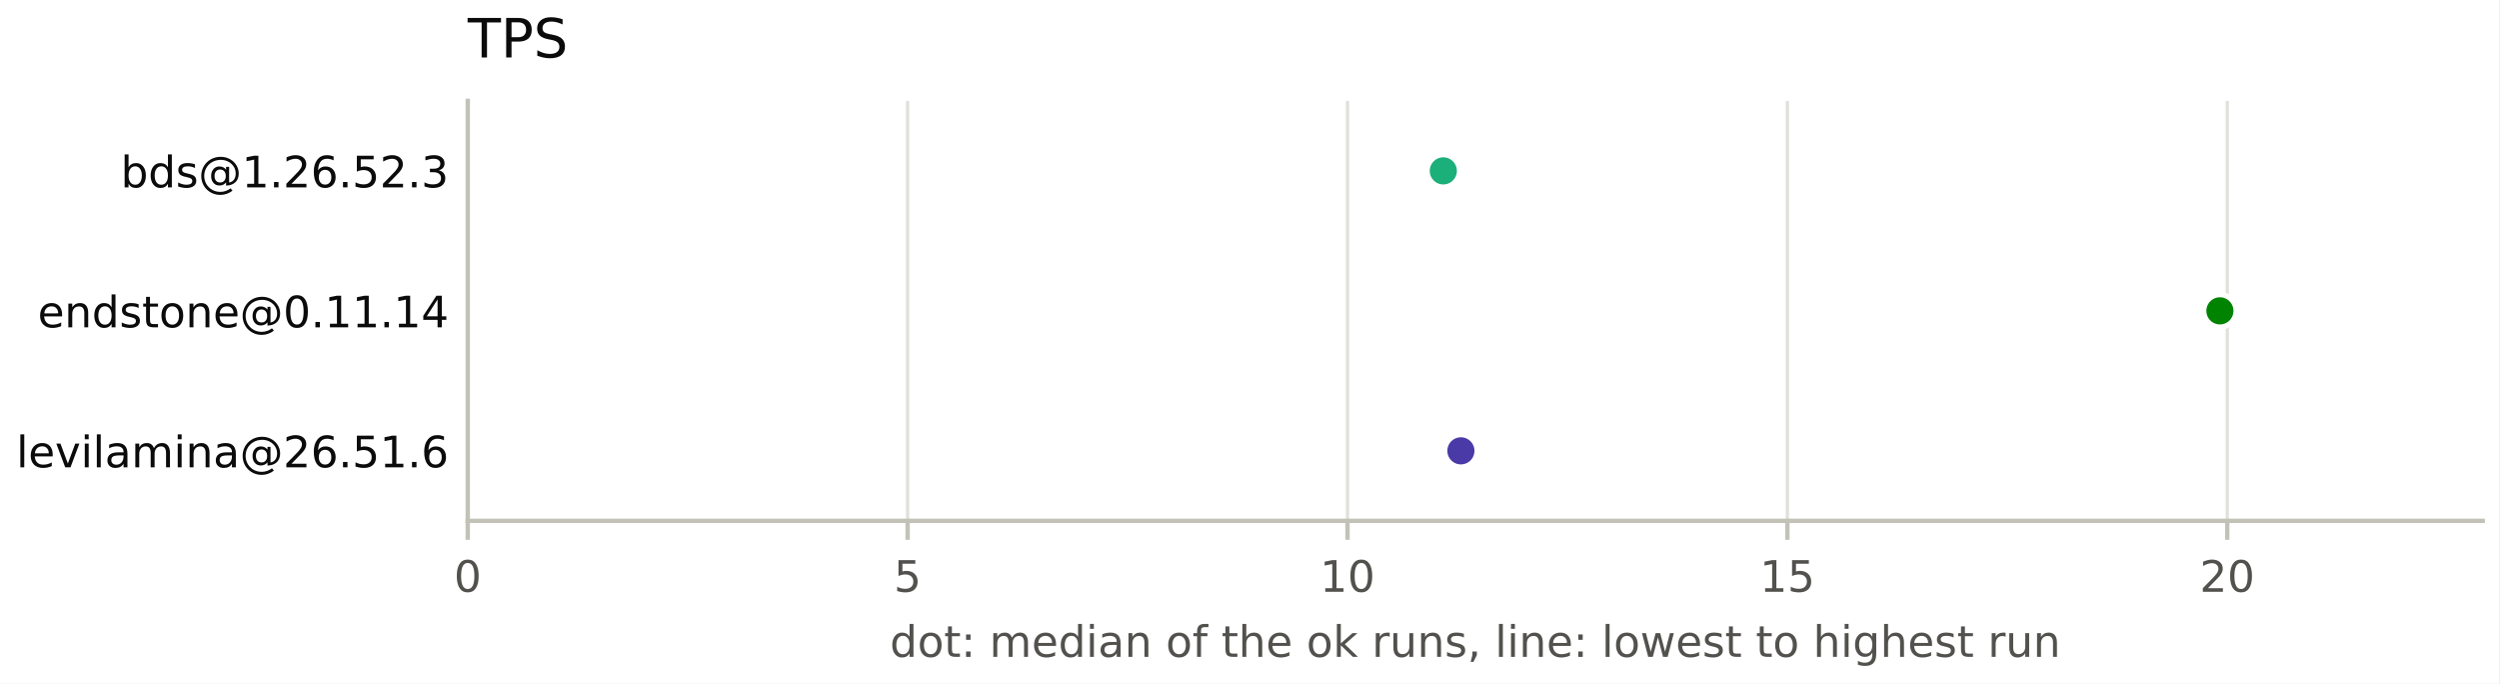
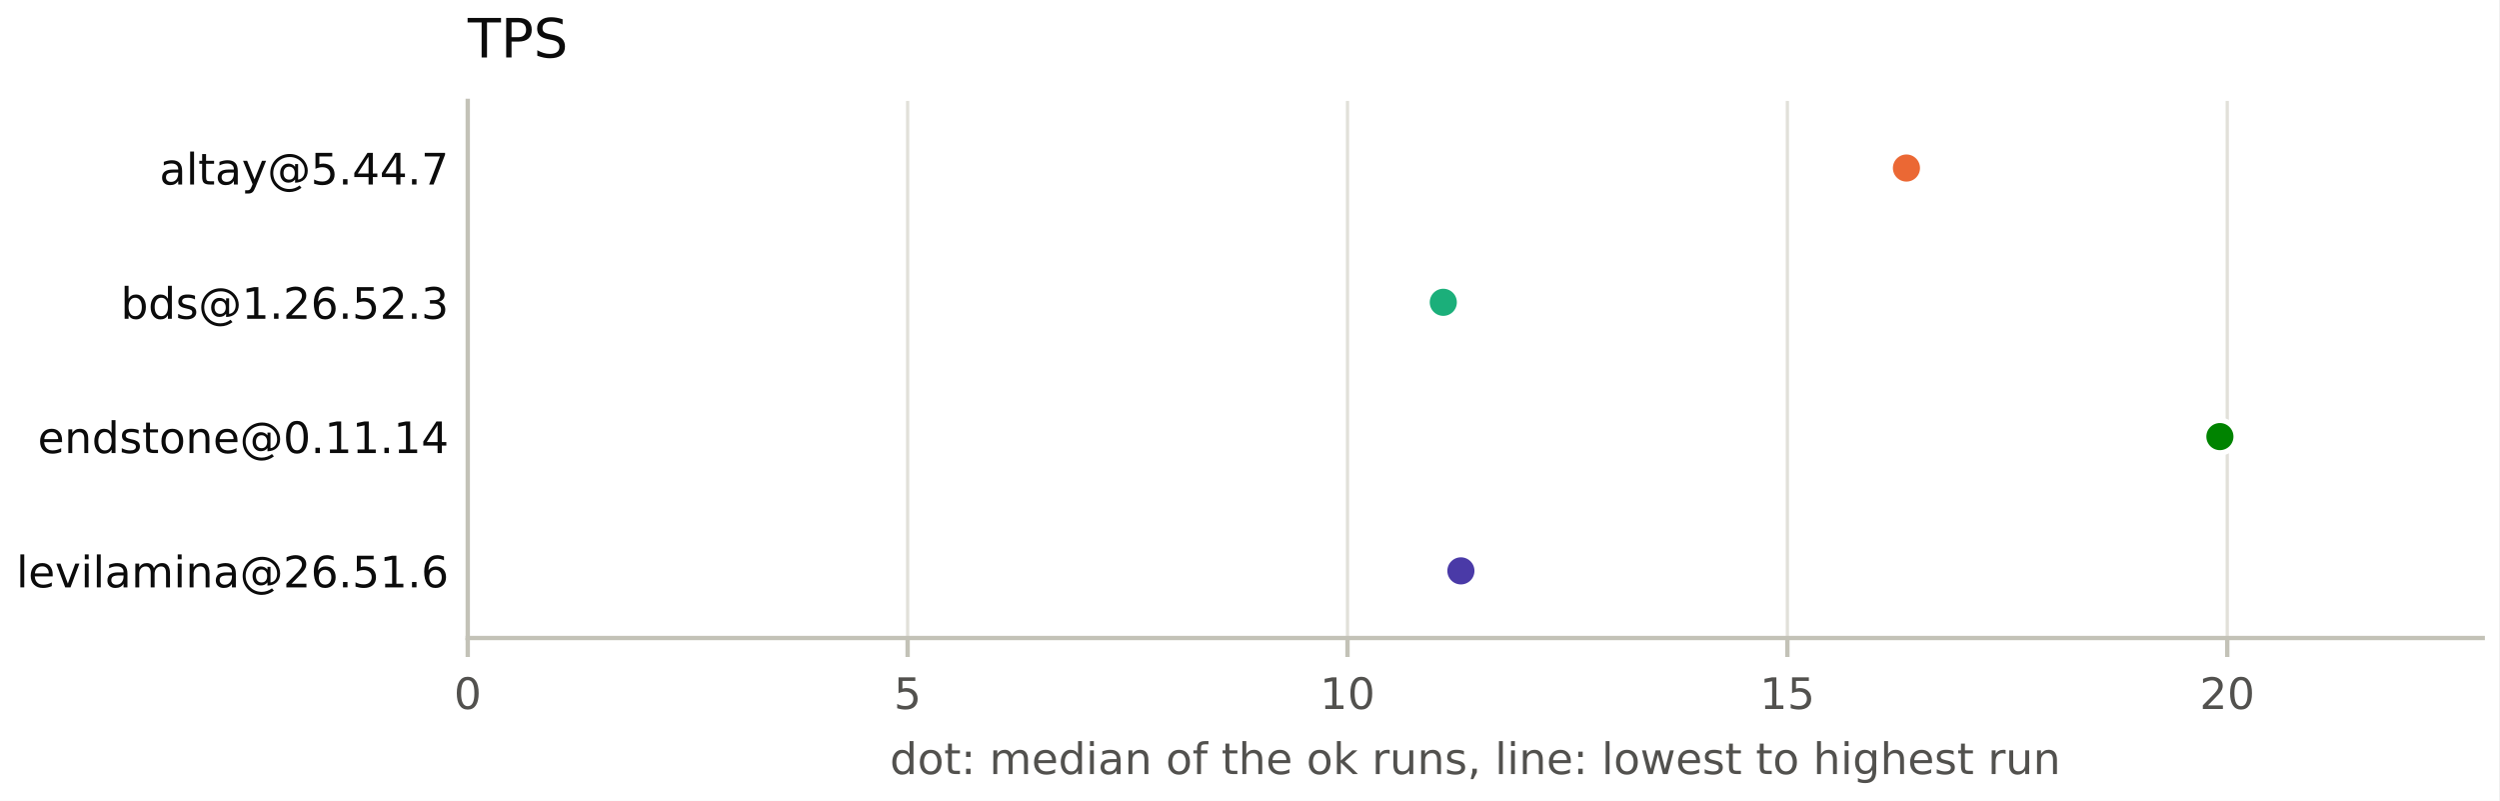
- <svg xmlns="http://www.w3.org/2000/svg" xmlns:xlink="http://www.w3.org/1999/xlink" width="460.8pt" height="126pt" viewBox="0 0 460.8 126" version="1.1">
+ <svg xmlns="http://www.w3.org/2000/svg" xmlns:xlink="http://www.w3.org/1999/xlink" width="460.8pt" height="147.6pt" viewBox="0 0 460.8 147.6" version="1.1">
  <defs>
    <style type="text/css">*{stroke-linejoin: round; stroke-linecap: butt}</style>
  </defs>
  <g id="figure_1">
    <g id="patch_1">
-       <path d="M 0 126  L 460.8 126  L 460.8 0  L 0 0  z " style="fill: #ffffff" />
+       <path d="M 0 147.6  L 460.8 147.6  L 460.8 0  L 0 0  z " style="fill: #ffffff" />
    </g>
    <g id="axes_1">
      <g id="patch_2">
-         <path d="M 86.25 95.999  L 457.8 95.999  L 457.8 18.598  L 86.25 18.598  z " style="fill: #ffffff" />
+         <path d="M 86.25 117.599  L 457.8 117.599  L 457.8 18.598  L 86.25 18.598  z " style="fill: #ffffff" />
      </g>
      <g id="matplotlib.axis_1">
        <g id="xtick_1">
          <g id="line2d_1">
-             <path d="M 86.25 95.999  L 86.25 18.598  " clip-path="url(#p318cb8248b)" style="fill: none; stroke: #e1e0d9; stroke-width: 0.6; stroke-linecap: square" />
+             <path d="M 86.25 117.599  L 86.25 18.598  " clip-path="url(#p2000a03a04)" style="fill: none; stroke: #e1e0d9; stroke-width: 0.6; stroke-linecap: square" />
          </g>
          <g id="line2d_2">
            <defs>
-               <path id="m0ac6539f2f" d="M 0 0  L 0 3.5  " style="stroke: #c3c2b7; stroke-width: 0.8" />
+               <path id="m965ef0f683" d="M 0 0  L 0 3.5  " style="stroke: #c3c2b7; stroke-width: 0.8" />
            </defs>
            <g>
-               <use xlink:href="#m0ac6539f2f" x="86.25" y="95.999" style="fill: #c3c2b7; stroke: #c3c2b7; stroke-width: 0.8" />
+               <use xlink:href="#m965ef0f683" x="86.25" y="117.599" style="fill: #c3c2b7; stroke: #c3c2b7; stroke-width: 0.8" />
            </g>
          </g>
          <g id="text_1">
-             <g style="fill: #52514e" transform="translate(83.70524 109.0773) scale(0.08 -0.08)">
+             <g style="fill: #52514e" transform="translate(83.70524 130.6773) scale(0.08 -0.08)">
              <defs>
                <path id="DejaVuSans-13" d="M 2034 4250  Q 1547 4250 1301 3770  Q 1056 3291 1056 2328  Q 1056 1369 1301 889  Q 1547 409 2034 409  Q 2525 409 2770 889  Q 3016 1369 3016 2328  Q 3016 3291 2770 3770  Q 2525 4250 2034 4250  z M 2034 4750  Q 2819 4750 3233 4129  Q 3647 3509 3647 2328  Q 3647 1150 3233 529  Q 2819 -91 2034 -91  Q 1250 -91 836 529  Q 422 1150 422 2328  Q 422 3509 836 4129  Q 1250 4750 2034 4750  z " transform="scale(0.015625)" />
              </defs>
              <use xlink:href="#DejaVuSans-13" />
            </g>
          </g>
        </g>
        <g id="xtick_2">
          <g id="line2d_3">
-             <path d="M 167.361 95.999  L 167.361 18.598  " clip-path="url(#p318cb8248b)" style="fill: none; stroke: #e1e0d9; stroke-width: 0.6; stroke-linecap: square" />
+             <path d="M 167.361 117.599  L 167.361 18.598  " clip-path="url(#p2000a03a04)" style="fill: none; stroke: #e1e0d9; stroke-width: 0.6; stroke-linecap: square" />
          </g>
          <g id="line2d_4">
            <g>
-               <use xlink:href="#m0ac6539f2f" x="167.361" y="95.999" style="fill: #c3c2b7; stroke: #c3c2b7; stroke-width: 0.8" />
+               <use xlink:href="#m965ef0f683" x="167.361" y="117.599" style="fill: #c3c2b7; stroke: #c3c2b7; stroke-width: 0.8" />
            </g>
          </g>
          <g id="text_2">
-             <g style="fill: #52514e" transform="translate(164.8155 109.0773) scale(0.08 -0.08)">
+             <g style="fill: #52514e" transform="translate(164.8155 130.6773) scale(0.08 -0.08)">
              <defs>
                <path id="DejaVuSans-18" d="M 691 4666  L 3169 4666  L 3169 4134  L 1269 4134  L 1269 2991  Q 1406 3038 1543 3061  Q 1681 3084 1819 3084  Q 2600 3084 3056 2656  Q 3513 2228 3513 1497  Q 3513 744 3044 326  Q 2575 -91 1722 -91  Q 1428 -91 1123 -41  Q 819 9 494 109  L 494 744  Q 775 591 1075 516  Q 1375 441 1709 441  Q 2250 441 2565 725  Q 2881 1009 2881 1497  Q 2881 1984 2565 2268  Q 2250 2553 1709 2553  Q 1456 2553 1204 2497  Q 953 2441 691 2322  L 691 4666  z " transform="scale(0.015625)" />
              </defs>
              <use xlink:href="#DejaVuSans-18" />
            </g>
          </g>
        </g>
        <g id="xtick_3">
          <g id="line2d_5">
-             <path d="M 248.471 95.999  L 248.471 18.598  " clip-path="url(#p318cb8248b)" style="fill: none; stroke: #e1e0d9; stroke-width: 0.6; stroke-linecap: square" />
+             <path d="M 248.471 117.599  L 248.471 18.598  " clip-path="url(#p2000a03a04)" style="fill: none; stroke: #e1e0d9; stroke-width: 0.6; stroke-linecap: square" />
          </g>
          <g id="line2d_6">
            <g>
-               <use xlink:href="#m0ac6539f2f" x="248.471" y="95.999" style="fill: #c3c2b7; stroke: #c3c2b7; stroke-width: 0.8" />
+               <use xlink:href="#m965ef0f683" x="248.471" y="117.599" style="fill: #c3c2b7; stroke: #c3c2b7; stroke-width: 0.8" />
            </g>
          </g>
          <g id="text_3">
-             <g style="fill: #52514e" transform="translate(243.3808 109.0773) scale(0.08 -0.08)">
+             <g style="fill: #52514e" transform="translate(243.3808 130.6773) scale(0.08 -0.08)">
              <defs>
                <path id="DejaVuSans-14" d="M 794 531  L 1825 531  L 1825 4091  L 703 3866  L 703 4441  L 1819 4666  L 2450 4666  L 2450 531  L 3481 531  L 3481 0  L 794 0  L 794 531  z " transform="scale(0.015625)" />
              </defs>
              <use xlink:href="#DejaVuSans-14" />
              <use xlink:href="#DejaVuSans-13" transform="translate(63.625 0)" />
            </g>
          </g>
        </g>
        <g id="xtick_4">
          <g id="line2d_7">
-             <path d="M 329.581 95.999  L 329.581 18.598  " clip-path="url(#p318cb8248b)" style="fill: none; stroke: #e1e0d9; stroke-width: 0.6; stroke-linecap: square" />
+             <path d="M 329.581 117.599  L 329.581 18.598  " clip-path="url(#p2000a03a04)" style="fill: none; stroke: #e1e0d9; stroke-width: 0.6; stroke-linecap: square" />
          </g>
          <g id="line2d_8">
            <g>
-               <use xlink:href="#m0ac6539f2f" x="329.581" y="95.999" style="fill: #c3c2b7; stroke: #c3c2b7; stroke-width: 0.8" />
+               <use xlink:href="#m965ef0f683" x="329.581" y="117.599" style="fill: #c3c2b7; stroke: #c3c2b7; stroke-width: 0.8" />
            </g>
          </g>
          <g id="text_4">
-             <g style="fill: #52514e" transform="translate(324.491 109.0773) scale(0.08 -0.08)">
+             <g style="fill: #52514e" transform="translate(324.491 130.6773) scale(0.08 -0.08)">
              <use xlink:href="#DejaVuSans-14" />
              <use xlink:href="#DejaVuSans-18" transform="translate(63.625 0)" />
            </g>
          </g>
        </g>
        <g id="xtick_5">
          <g id="line2d_9">
-             <path d="M 410.691 95.999  L 410.691 18.598  " clip-path="url(#p318cb8248b)" style="fill: none; stroke: #e1e0d9; stroke-width: 0.6; stroke-linecap: square" />
+             <path d="M 410.691 117.599  L 410.691 18.598  " clip-path="url(#p2000a03a04)" style="fill: none; stroke: #e1e0d9; stroke-width: 0.6; stroke-linecap: square" />
          </g>
          <g id="line2d_10">
            <g>
-               <use xlink:href="#m0ac6539f2f" x="410.691" y="95.999" style="fill: #c3c2b7; stroke: #c3c2b7; stroke-width: 0.8" />
+               <use xlink:href="#m965ef0f683" x="410.691" y="117.599" style="fill: #c3c2b7; stroke: #c3c2b7; stroke-width: 0.8" />
            </g>
          </g>
          <g id="text_5">
-             <g style="fill: #52514e" transform="translate(405.6013 109.0773) scale(0.08 -0.08)">
+             <g style="fill: #52514e" transform="translate(405.6013 130.6773) scale(0.08 -0.08)">
              <defs>
                <path id="DejaVuSans-15" d="M 1228 531  L 3431 531  L 3431 0  L 469 0  L 469 531  Q 828 903 1448 1529  Q 2069 2156 2228 2338  Q 2531 2678 2651 2914  Q 2772 3150 2772 3378  Q 2772 3750 2511 3984  Q 2250 4219 1831 4219  Q 1534 4219 1204 4116  Q 875 4013 500 3803  L 500 4441  Q 881 4594 1212 4672  Q 1544 4750 1819 4750  Q 2544 4750 2975 4387  Q 3406 4025 3406 3419  Q 3406 3131 3298 2873  Q 3191 2616 2906 2266  Q 2828 2175 2409 1742  Q 1991 1309 1228 531  z " transform="scale(0.015625)" />
              </defs>
              <use xlink:href="#DejaVuSans-15" />
              <use xlink:href="#DejaVuSans-13" transform="translate(63.625 0)" />
            </g>
          </g>
        </g>
        <g id="text_6">
-           <g style="fill: #52514e" transform="translate(164.0894 121.0779) scale(0.08 -0.08)">
+           <g style="fill: #52514e" transform="translate(164.0894 142.6779) scale(0.08 -0.08)">
            <defs>
              <path id="DejaVuSans-47" d="M 2906 2969  L 2906 4863  L 3481 4863  L 3481 0  L 2906 0  L 2906 525  Q 2725 213 2448 61  Q 2172 -91 1784 -91  Q 1150 -91 751 415  Q 353 922 353 1747  Q 353 2572 751 3078  Q 1150 3584 1784 3584  Q 2172 3584 2448 3432  Q 2725 3281 2906 2969  z M 947 1747  Q 947 1113 1208 752  Q 1469 391 1925 391  Q 2381 391 2643 752  Q 2906 1113 2906 1747  Q 2906 2381 2643 2742  Q 2381 3103 1925 3103  Q 1469 3103 1208 2742  Q 947 2381 947 1747  z " transform="scale(0.015625)" />
              <path id="DejaVuSans-52" d="M 1959 3097  Q 1497 3097 1228 2736  Q 959 2375 959 1747  Q 959 1119 1226 758  Q 1494 397 1959 397  Q 2419 397 2687 759  Q 2956 1122 2956 1747  Q 2956 2369 2687 2733  Q 2419 3097 1959 3097  z M 1959 3584  Q 2709 3584 3137 3096  Q 3566 2609 3566 1747  Q 3566 888 3137 398  Q 2709 -91 1959 -91  Q 1206 -91 779 398  Q 353 888 353 1747  Q 353 2609 779 3096  Q 1206 3584 1959 3584  z " transform="scale(0.015625)" />
              <path id="DejaVuSans-57" d="M 1172 4494  L 1172 3500  L 2356 3500  L 2356 3053  L 1172 3053  L 1172 1153  Q 1172 725 1289 603  Q 1406 481 1766 481  L 2356 481  L 2356 0  L 1766 0  Q 1100 0 847 248  Q 594 497 594 1153  L 594 3053  L 172 3053  L 172 3500  L 594 3500  L 594 4494  L 1172 4494  z " transform="scale(0.015625)" />
              <path id="DejaVuSans-1d" d="M 750 794  L 1409 794  L 1409 0  L 750 0  L 750 794  z M 750 3309  L 1409 3309  L 1409 2516  L 750 2516  L 750 3309  z " transform="scale(0.015625)" />
              <path id="DejaVuSans-3" transform="scale(0.015625)" />
              <path id="DejaVuSans-50" d="M 3328 2828  Q 3544 3216 3844 3400  Q 4144 3584 4550 3584  Q 5097 3584 5394 3201  Q 5691 2819 5691 2113  L 5691 0  L 5113 0  L 5113 2094  Q 5113 2597 4934 2840  Q 4756 3084 4391 3084  Q 3944 3084 3684 2787  Q 3425 2491 3425 1978  L 3425 0  L 2847 0  L 2847 2094  Q 2847 2600 2669 2842  Q 2491 3084 2119 3084  Q 1678 3084 1418 2786  Q 1159 2488 1159 1978  L 1159 0  L 581 0  L 581 3500  L 1159 3500  L 1159 2956  Q 1356 3278 1631 3431  Q 1906 3584 2284 3584  Q 2666 3584 2933 3390  Q 3200 3197 3328 2828  z " transform="scale(0.015625)" />
              <path id="DejaVuSans-48" d="M 3597 1894  L 3597 1613  L 953 1613  Q 991 1019 1311 708  Q 1631 397 2203 397  Q 2534 397 2845 478  Q 3156 559 3463 722  L 3463 178  Q 3153 47 2828 -22  Q 2503 -91 2169 -91  Q 1331 -91 842 396  Q 353 884 353 1716  Q 353 2575 817 3079  Q 1281 3584 2069 3584  Q 2775 3584 3186 3129  Q 3597 2675 3597 1894  z M 3022 2063  Q 3016 2534 2758 2815  Q 2500 3097 2075 3097  Q 1594 3097 1305 2825  Q 1016 2553 972 2059  L 3022 2063  z " transform="scale(0.015625)" />
              <path id="DejaVuSans-4c" d="M 603 3500  L 1178 3500  L 1178 0  L 603 0  L 603 3500  z M 603 4863  L 1178 4863  L 1178 4134  L 603 4134  L 603 4863  z " transform="scale(0.015625)" />
              <path id="DejaVuSans-44" d="M 2194 1759  Q 1497 1759 1228 1600  Q 959 1441 959 1056  Q 959 750 1161 570  Q 1363 391 1709 391  Q 2188 391 2477 730  Q 2766 1069 2766 1631  L 2766 1759  L 2194 1759  z M 3341 1997  L 3341 0  L 2766 0  L 2766 531  Q 2569 213 2275 61  Q 1981 -91 1556 -91  Q 1019 -91 701 211  Q 384 513 384 1019  Q 384 1609 779 1909  Q 1175 2209 1959 2209  L 2766 2209  L 2766 2266  Q 2766 2663 2505 2880  Q 2244 3097 1772 3097  Q 1472 3097 1187 3025  Q 903 2953 641 2809  L 641 3341  Q 956 3463 1253 3523  Q 1550 3584 1831 3584  Q 2591 3584 2966 3190  Q 3341 2797 3341 1997  z " transform="scale(0.015625)" />
              <path id="DejaVuSans-51" d="M 3513 2113  L 3513 0  L 2938 0  L 2938 2094  Q 2938 2591 2744 2837  Q 2550 3084 2163 3084  Q 1697 3084 1428 2787  Q 1159 2491 1159 1978  L 1159 0  L 581 0  L 581 3500  L 1159 3500  L 1159 2956  Q 1366 3272 1645 3428  Q 1925 3584 2291 3584  Q 2894 3584 3203 3211  Q 3513 2838 3513 2113  z " transform="scale(0.015625)" />
              <path id="DejaVuSans-49" d="M 2375 4863  L 2375 4384  L 1825 4384  Q 1516 4384 1395 4259  Q 1275 4134 1275 3809  L 1275 3500  L 2222 3500  L 2222 3053  L 1275 3053  L 1275 0  L 697 0  L 697 3053  L 147 3053  L 147 3500  L 697 3500  L 697 3744  Q 697 4328 969 4595  Q 1241 4863 1831 4863  L 2375 4863  z " transform="scale(0.015625)" />
              <path id="DejaVuSans-4b" d="M 3513 2113  L 3513 0  L 2938 0  L 2938 2094  Q 2938 2591 2744 2837  Q 2550 3084 2163 3084  Q 1697 3084 1428 2787  Q 1159 2491 1159 1978  L 1159 0  L 581 0  L 581 4863  L 1159 4863  L 1159 2956  Q 1366 3272 1645 3428  Q 1925 3584 2291 3584  Q 2894 3584 3203 3211  Q 3513 2838 3513 2113  z " transform="scale(0.015625)" />
              <path id="DejaVuSans-4e" d="M 581 4863  L 1159 4863  L 1159 1991  L 2875 3500  L 3609 3500  L 1753 1863  L 3688 0  L 2938 0  L 1159 1709  L 1159 0  L 581 0  L 581 4863  z " transform="scale(0.015625)" />
              <path id="DejaVuSans-55" d="M 2631 2963  Q 2534 3019 2420 3045  Q 2306 3072 2169 3072  Q 1681 3072 1420 2755  Q 1159 2438 1159 1844  L 1159 0  L 581 0  L 581 3500  L 1159 3500  L 1159 2956  Q 1341 3275 1631 3429  Q 1922 3584 2338 3584  Q 2397 3584 2469 3576  Q 2541 3569 2628 3553  L 2631 2963  z " transform="scale(0.015625)" />
              <path id="DejaVuSans-58" d="M 544 1381  L 544 3500  L 1119 3500  L 1119 1403  Q 1119 906 1312 657  Q 1506 409 1894 409  Q 2359 409 2629 706  Q 2900 1003 2900 1516  L 2900 3500  L 3475 3500  L 3475 0  L 2900 0  L 2900 538  Q 2691 219 2414 64  Q 2138 -91 1772 -91  Q 1169 -91 856 284  Q 544 659 544 1381  z M 1991 3584  L 1991 3584  z " transform="scale(0.015625)" />
              <path id="DejaVuSans-56" d="M 2834 3397  L 2834 2853  Q 2591 2978 2328 3040  Q 2066 3103 1784 3103  Q 1356 3103 1142 2972  Q 928 2841 928 2578  Q 928 2378 1081 2264  Q 1234 2150 1697 2047  L 1894 2003  Q 2506 1872 2764 1633  Q 3022 1394 3022 966  Q 3022 478 2636 193  Q 2250 -91 1575 -91  Q 1294 -91 989 -36  Q 684 19 347 128  L 347 722  Q 666 556 975 473  Q 1284 391 1588 391  Q 1994 391 2212 530  Q 2431 669 2431 922  Q 2431 1156 2273 1281  Q 2116 1406 1581 1522  L 1381 1569  Q 847 1681 609 1914  Q 372 2147 372 2553  Q 372 3047 722 3315  Q 1072 3584 1716 3584  Q 2034 3584 2315 3537  Q 2597 3491 2834 3397  z " transform="scale(0.015625)" />
              <path id="DejaVuSans-f" d="M 750 794  L 1409 794  L 1409 256  L 897 -744  L 494 -744  L 750 256  L 750 794  z " transform="scale(0.015625)" />
              <path id="DejaVuSans-4f" d="M 603 4863  L 1178 4863  L 1178 0  L 603 0  L 603 4863  z " transform="scale(0.015625)" />
              <path id="DejaVuSans-5a" d="M 269 3500  L 844 3500  L 1563 769  L 2278 3500  L 2956 3500  L 3675 769  L 4391 3500  L 4966 3500  L 4050 0  L 3372 0  L 2619 2869  L 1863 0  L 1184 0  L 269 3500  z " transform="scale(0.015625)" />
              <path id="DejaVuSans-4a" d="M 2906 1791  Q 2906 2416 2648 2759  Q 2391 3103 1925 3103  Q 1463 3103 1205 2759  Q 947 2416 947 1791  Q 947 1169 1205 825  Q 1463 481 1925 481  Q 2391 481 2648 825  Q 2906 1169 2906 1791  z M 3481 434  Q 3481 -459 3084 -895  Q 2688 -1331 1869 -1331  Q 1566 -1331 1297 -1286  Q 1028 -1241 775 -1147  L 775 -588  Q 1028 -725 1275 -790  Q 1522 -856 1778 -856  Q 2344 -856 2625 -561  Q 2906 -266 2906 331  L 2906 616  Q 2728 306 2450 153  Q 2172 0 1784 0  Q 1141 0 747 490  Q 353 981 353 1791  Q 353 2603 747 3093  Q 1141 3584 1784 3584  Q 2172 3584 2450 3431  Q 2728 3278 2906 2969  L 2906 3500  L 3481 3500  L 3481 434  z " transform="scale(0.015625)" />
            </defs>
            <use xlink:href="#DejaVuSans-47" />
            <use xlink:href="#DejaVuSans-52" transform="translate(63.48438 0)" />
            <use xlink:href="#DejaVuSans-57" transform="translate(124.6719 0)" />
            <use xlink:href="#DejaVuSans-1d" transform="translate(163.875 0)" />
            <use xlink:href="#DejaVuSans-3" transform="translate(197.5625 0)" />
            <use xlink:href="#DejaVuSans-50" transform="translate(229.3438 0)" />
            <use xlink:href="#DejaVuSans-48" transform="translate(326.75 0)" />
            <use xlink:href="#DejaVuSans-47" transform="translate(388.2812 0)" />
            <use xlink:href="#DejaVuSans-4c" transform="translate(451.7656 0)" />
            <use xlink:href="#DejaVuSans-44" transform="translate(479.5469 0)" />
            <use xlink:href="#DejaVuSans-51" transform="translate(540.8281 0)" />
            <use xlink:href="#DejaVuSans-3" transform="translate(604.2031 0)" />
            <use xlink:href="#DejaVuSans-52" transform="translate(635.9844 0)" />
            <use xlink:href="#DejaVuSans-49" transform="translate(697.1719 0)" />
            <use xlink:href="#DejaVuSans-3" transform="translate(732.375 0)" />
            <use xlink:href="#DejaVuSans-57" transform="translate(764.1562 0)" />
            <use xlink:href="#DejaVuSans-4b" transform="translate(803.3594 0)" />
            <use xlink:href="#DejaVuSans-48" transform="translate(866.7344 0)" />
            <use xlink:href="#DejaVuSans-3" transform="translate(928.2656 0)" />
            <use xlink:href="#DejaVuSans-52" transform="translate(960.0469 0)" />
            <use xlink:href="#DejaVuSans-4e" transform="translate(1021.234 0)" />
            <use xlink:href="#DejaVuSans-3" transform="translate(1079.141 0)" />
            <use xlink:href="#DejaVuSans-55" transform="translate(1110.922 0)" />
            <use xlink:href="#DejaVuSans-58" transform="translate(1152.031 0)" />
            <use xlink:href="#DejaVuSans-51" transform="translate(1215.406 0)" />
            <use xlink:href="#DejaVuSans-56" transform="translate(1278.781 0)" />
            <use xlink:href="#DejaVuSans-f" transform="translate(1330.875 0)" />
            <use xlink:href="#DejaVuSans-3" transform="translate(1362.656 0)" />
            <use xlink:href="#DejaVuSans-4f" transform="translate(1394.438 0)" />
            <use xlink:href="#DejaVuSans-4c" transform="translate(1422.219 0)" />
            <use xlink:href="#DejaVuSans-51" transform="translate(1450 0)" />
            <use xlink:href="#DejaVuSans-48" transform="translate(1513.375 0)" />
            <use xlink:href="#DejaVuSans-1d" transform="translate(1574.906 0)" />
            <use xlink:href="#DejaVuSans-3" transform="translate(1608.594 0)" />
            <use xlink:href="#DejaVuSans-4f" transform="translate(1640.375 0)" />
            <use xlink:href="#DejaVuSans-52" transform="translate(1668.156 0)" />
            <use xlink:href="#DejaVuSans-5a" transform="translate(1729.344 0)" />
            <use xlink:href="#DejaVuSans-48" transform="translate(1811.125 0)" />
            <use xlink:href="#DejaVuSans-56" transform="translate(1872.656 0)" />
            <use xlink:href="#DejaVuSans-57" transform="translate(1924.75 0)" />
            <use xlink:href="#DejaVuSans-3" transform="translate(1963.953 0)" />
            <use xlink:href="#DejaVuSans-57" transform="translate(1995.734 0)" />
            <use xlink:href="#DejaVuSans-52" transform="translate(2034.938 0)" />
            <use xlink:href="#DejaVuSans-3" transform="translate(2096.125 0)" />
            <use xlink:href="#DejaVuSans-4b" transform="translate(2127.906 0)" />
            <use xlink:href="#DejaVuSans-4c" transform="translate(2191.281 0)" />
            <use xlink:href="#DejaVuSans-4a" transform="translate(2219.062 0)" />
            <use xlink:href="#DejaVuSans-4b" transform="translate(2282.547 0)" />
            <use xlink:href="#DejaVuSans-48" transform="translate(2345.922 0)" />
            <use xlink:href="#DejaVuSans-56" transform="translate(2407.453 0)" />
            <use xlink:href="#DejaVuSans-57" transform="translate(2459.547 0)" />
            <use xlink:href="#DejaVuSans-3" transform="translate(2498.75 0)" />
            <use xlink:href="#DejaVuSans-55" transform="translate(2530.531 0)" />
            <use xlink:href="#DejaVuSans-58" transform="translate(2571.641 0)" />
            <use xlink:href="#DejaVuSans-51" transform="translate(2635.016 0)" />
          </g>
        </g>
      </g>
      <g id="matplotlib.axis_2">
        <g id="ytick_1">
          <g id="line2d_11" />
          <g id="text_7">
-             <g style="fill: #0b0b0b" transform="translate(22.25774 34.53748) scale(0.08 -0.08)">
-               <defs>
-                 <path id="DejaVuSans-45" d="M 3116 1747  Q 3116 2381 2855 2742  Q 2594 3103 2138 3103  Q 1681 3103 1420 2742  Q 1159 2381 1159 1747  Q 1159 1113 1420 752  Q 1681 391 2138 391  Q 2594 391 2855 752  Q 3116 1113 3116 1747  z M 1159 2969  Q 1341 3281 1617 3432  Q 1894 3584 2278 3584  Q 2916 3584 3314 3078  Q 3713 2572 3713 1747  Q 3713 922 3314 415  Q 2916 -91 2278 -91  Q 1894 -91 1617 61  Q 1341 213 1159 525  L 1159 0  L 581 0  L 581 4863  L 1159 4863  L 1159 2969  z " transform="scale(0.015625)" />
+             <g style="fill: #0b0b0b" transform="translate(29.40649 34.01243) scale(0.08 -0.08)">
+               <defs>
+                 <path id="DejaVuSans-5c" d="M 2059 -325  Q 1816 -950 1584 -1140  Q 1353 -1331 966 -1331  L 506 -1331  L 506 -850  L 844 -850  Q 1081 -850 1212 -737  Q 1344 -625 1503 -206  L 1606 56  L 191 3500  L 800 3500  L 1894 763  L 2988 3500  L 3597 3500  L 2059 -325  z " transform="scale(0.015625)" />
                <path id="DejaVuSans-23" d="M 2381 1678  Q 2381 1231 2603 976  Q 2825 722 3213 722  Q 3597 722 3817 978  Q 4038 1234 4038 1678  Q 4038 2116 3813 2373  Q 3588 2631 3206 2631  Q 2828 2631 2604 2375  Q 2381 2119 2381 1678  z M 4084 744  Q 3897 503 3655 389  Q 3413 275 3091 275  Q 2553 275 2217 664  Q 1881 1053 1881 1678  Q 1881 2303 2218 2693  Q 2556 3084 3091 3084  Q 3413 3084 3656 2967  Q 3900 2850 4084 2613  L 4084 3022  L 4531 3022  L 4531 722  Q 4988 791 5245 1139  Q 5503 1488 5503 2041  Q 5503 2375 5404 2669  Q 5306 2963 5106 3213  Q 4781 3622 4314 3839  Q 3847 4056 3297 4056  Q 2913 4056 2559 3954  Q 2206 3853 1906 3653  Q 1416 3334 1139 2817  Q 863 2300 863 1697  Q 863 1200 1042 765  Q 1222 331 1563 0  Q 1891 -325 2322 -495  Q 2753 -666 3244 -666  Q 3647 -666 4036 -530  Q 4425 -394 4750 -141  L 5031 -488  Q 4641 -791 4180 -952  Q 3719 -1113 3244 -1113  Q 2666 -1113 2153 -908  Q 1641 -703 1241 -313  Q 841 78 631 592  Q 422 1106 422 1697  Q 422 2266 634 2781  Q 847 3297 1241 3688  Q 1644 4084 2172 4295  Q 2700 4506 3291 4506  Q 3953 4506 4520 4234  Q 5088 3963 5472 3463  Q 5706 3156 5829 2797  Q 5953 2438 5953 2053  Q 5953 1231 5456 756  Q 4959 281 4084 263  L 4084 744  z " transform="scale(0.015625)" />
                <path id="DejaVuSans-11" d="M 684 794  L 1344 794  L 1344 0  L 684 0  L 684 794  z " transform="scale(0.015625)" />
+                 <path id="DejaVuSans-17" d="M 2419 4116  L 825 1625  L 2419 1625  L 2419 4116  z M 2253 4666  L 3047 4666  L 3047 1625  L 3713 1625  L 3713 1100  L 3047 1100  L 3047 0  L 2419 0  L 2419 1100  L 313 1100  L 313 1709  L 2253 4666  z " transform="scale(0.015625)" />
+                 <path id="DejaVuSans-1a" d="M 525 4666  L 3525 4666  L 3525 4397  L 1831 0  L 1172 0  L 2766 4134  L 525 4134  L 525 4666  z " transform="scale(0.015625)" />
+               </defs>
+               <use xlink:href="#DejaVuSans-44" />
+               <use xlink:href="#DejaVuSans-4f" transform="translate(61.28125 0)" />
+               <use xlink:href="#DejaVuSans-57" transform="translate(89.0625 0)" />
+               <use xlink:href="#DejaVuSans-44" transform="translate(128.2656 0)" />
+               <use xlink:href="#DejaVuSans-5c" transform="translate(189.5469 0)" />
+               <use xlink:href="#DejaVuSans-23" transform="translate(248.7344 0)" />
+               <use xlink:href="#DejaVuSans-18" transform="translate(348.7344 0)" />
+               <use xlink:href="#DejaVuSans-11" transform="translate(412.3594 0)" />
+               <use xlink:href="#DejaVuSans-17" transform="translate(444.1406 0)" />
+               <use xlink:href="#DejaVuSans-17" transform="translate(507.7656 0)" />
+               <use xlink:href="#DejaVuSans-11" transform="translate(571.3906 0)" />
+               <use xlink:href="#DejaVuSans-1a" transform="translate(603.1719 0)" />
+             </g>
+           </g>
+         </g>
+         <g id="ytick_2">
+           <g id="line2d_12" />
+           <g id="text_8">
+             <g style="fill: #0b0b0b" transform="translate(22.25774 58.76274) scale(0.08 -0.08)">
+               <defs>
+                 <path id="DejaVuSans-45" d="M 3116 1747  Q 3116 2381 2855 2742  Q 2594 3103 2138 3103  Q 1681 3103 1420 2742  Q 1159 2381 1159 1747  Q 1159 1113 1420 752  Q 1681 391 2138 391  Q 2594 391 2855 752  Q 3116 1113 3116 1747  z M 1159 2969  Q 1341 3281 1617 3432  Q 1894 3584 2278 3584  Q 2916 3584 3314 3078  Q 3713 2572 3713 1747  Q 3713 922 3314 415  Q 2916 -91 2278 -91  Q 1894 -91 1617 61  Q 1341 213 1159 525  L 1159 0  L 581 0  L 581 4863  L 1159 4863  L 1159 2969  z " transform="scale(0.015625)" />
                <path id="DejaVuSans-19" d="M 2113 2584  Q 1688 2584 1439 2293  Q 1191 2003 1191 1497  Q 1191 994 1439 701  Q 1688 409 2113 409  Q 2538 409 2786 701  Q 3034 994 3034 1497  Q 3034 2003 2786 2293  Q 2538 2584 2113 2584  z M 3366 4563  L 3366 3988  Q 3128 4100 2886 4159  Q 2644 4219 2406 4219  Q 1781 4219 1451 3797  Q 1122 3375 1075 2522  Q 1259 2794 1537 2939  Q 1816 3084 2150 3084  Q 2853 3084 3261 2657  Q 3669 2231 3669 1497  Q 3669 778 3244 343  Q 2819 -91 2113 -91  Q 1303 -91 875 529  Q 447 1150 447 2328  Q 447 3434 972 4092  Q 1497 4750 2381 4750  Q 2619 4750 2861 4703  Q 3103 4656 3366 4563  z " transform="scale(0.015625)" />
                <path id="DejaVuSans-16" d="M 2597 2516  Q 3050 2419 3304 2112  Q 3559 1806 3559 1356  Q 3559 666 3084 287  Q 2609 -91 1734 -91  Q 1441 -91 1130 -33  Q 819 25 488 141  L 488 750  Q 750 597 1062 519  Q 1375 441 1716 441  Q 2309 441 2620 675  Q 2931 909 2931 1356  Q 2931 1769 2642 2001  Q 2353 2234 1838 2234  L 1294 2234  L 1294 2753  L 1863 2753  Q 2328 2753 2575 2939  Q 2822 3125 2822 3475  Q 2822 3834 2567 4026  Q 2313 4219 1838 4219  Q 1578 4219 1281 4162  Q 984 4106 628 3988  L 628 4550  Q 988 4650 1302 4700  Q 1616 4750 1894 4750  Q 2613 4750 3031 4423  Q 3450 4097 3450 3541  Q 3450 3153 3228 2886  Q 3006 2619 2597 2516  z " transform="scale(0.015625)" />
              </defs>
              <use xlink:href="#DejaVuSans-45" />
              <use xlink:href="#DejaVuSans-47" transform="translate(63.48438 0)" />
              <use xlink:href="#DejaVuSans-56" transform="translate(126.9688 0)" />
              <use xlink:href="#DejaVuSans-23" transform="translate(179.0625 0)" />
              <use xlink:href="#DejaVuSans-14" transform="translate(279.0625 0)" />
              <use xlink:href="#DejaVuSans-11" transform="translate(342.6875 0)" />
              <use xlink:href="#DejaVuSans-15" transform="translate(374.4688 0)" />
              <use xlink:href="#DejaVuSans-19" transform="translate(438.0938 0)" />
              <use xlink:href="#DejaVuSans-11" transform="translate(501.7188 0)" />
              <use xlink:href="#DejaVuSans-18" transform="translate(533.5 0)" />
              <use xlink:href="#DejaVuSans-15" transform="translate(597.125 0)" />
              <use xlink:href="#DejaVuSans-11" transform="translate(660.75 0)" />
              <use xlink:href="#DejaVuSans-16" transform="translate(692.5312 0)" />
            </g>
          </g>
        </g>
-         <g id="ytick_2">
-           <g id="line2d_12" />
-           <g id="text_8">
-             <g style="fill: #0b0b0b" transform="translate(6.95274 60.33789) scale(0.08 -0.08)">
-               <defs>
-                 <path id="DejaVuSans-17" d="M 2419 4116  L 825 1625  L 2419 1625  L 2419 4116  z M 2253 4666  L 3047 4666  L 3047 1625  L 3713 1625  L 3713 1100  L 3047 1100  L 3047 0  L 2419 0  L 2419 1100  L 313 1100  L 313 1709  L 2253 4666  z " transform="scale(0.015625)" />
-               </defs>
+         <g id="ytick_3">
+           <g id="line2d_13" />
+           <g id="text_9">
+             <g style="fill: #0b0b0b" transform="translate(6.95274 83.51305) scale(0.08 -0.08)">
              <use xlink:href="#DejaVuSans-48" />
              <use xlink:href="#DejaVuSans-51" transform="translate(61.53125 0)" />
              <use xlink:href="#DejaVuSans-47" transform="translate(124.9062 0)" />
              <use xlink:href="#DejaVuSans-56" transform="translate(188.3906 0)" />
              <use xlink:href="#DejaVuSans-57" transform="translate(240.4844 0)" />
              <use xlink:href="#DejaVuSans-52" transform="translate(279.6875 0)" />
              <use xlink:href="#DejaVuSans-51" transform="translate(340.875 0)" />
              <use xlink:href="#DejaVuSans-48" transform="translate(404.25 0)" />
              <use xlink:href="#DejaVuSans-23" transform="translate(465.7812 0)" />
              <use xlink:href="#DejaVuSans-13" transform="translate(565.7812 0)" />
              <use xlink:href="#DejaVuSans-11" transform="translate(629.4062 0)" />
              <use xlink:href="#DejaVuSans-14" transform="translate(661.1875 0)" />
              <use xlink:href="#DejaVuSans-14" transform="translate(724.8125 0)" />
              <use xlink:href="#DejaVuSans-11" transform="translate(788.4375 0)" />
              <use xlink:href="#DejaVuSans-14" transform="translate(820.2188 0)" />
              <use xlink:href="#DejaVuSans-17" transform="translate(883.8438 0)" />
            </g>
          </g>
        </g>
-         <g id="ytick_3">
-           <g id="line2d_13" />
-           <g id="text_9">
-             <g style="fill: #0b0b0b" transform="translate(3.00024 86.1383) scale(0.08 -0.08)">
+         <g id="ytick_4">
+           <g id="line2d_14" />
+           <g id="text_10">
+             <g style="fill: #0b0b0b" transform="translate(3.00024 108.2634) scale(0.08 -0.08)">
              <defs>
                <path id="DejaVuSans-59" d="M 191 3500  L 800 3500  L 1894 563  L 2988 3500  L 3597 3500  L 2284 0  L 1503 0  L 191 3500  z " transform="scale(0.015625)" />
              </defs>
              <use xlink:href="#DejaVuSans-4f" />
              <use xlink:href="#DejaVuSans-48" transform="translate(27.78125 0)" />
              <use xlink:href="#DejaVuSans-59" transform="translate(89.3125 0)" />
              <use xlink:href="#DejaVuSans-4c" transform="translate(148.5 0)" />
              <use xlink:href="#DejaVuSans-4f" transform="translate(176.2812 0)" />
              <use xlink:href="#DejaVuSans-44" transform="translate(204.0625 0)" />
              <use xlink:href="#DejaVuSans-50" transform="translate(265.3438 0)" />
              <use xlink:href="#DejaVuSans-4c" transform="translate(362.75 0)" />
              <use xlink:href="#DejaVuSans-51" transform="translate(390.5312 0)" />
              <use xlink:href="#DejaVuSans-44" transform="translate(453.9062 0)" />
              <use xlink:href="#DejaVuSans-23" transform="translate(515.1875 0)" />
              <use xlink:href="#DejaVuSans-15" transform="translate(615.1875 0)" />
              <use xlink:href="#DejaVuSans-19" transform="translate(678.8125 0)" />
              <use xlink:href="#DejaVuSans-11" transform="translate(742.4375 0)" />
              <use xlink:href="#DejaVuSans-18" transform="translate(774.2188 0)" />
              <use xlink:href="#DejaVuSans-14" transform="translate(837.8438 0)" />
              <use xlink:href="#DejaVuSans-11" transform="translate(901.4688 0)" />
              <use xlink:href="#DejaVuSans-19" transform="translate(933.25 0)" />
            </g>
          </g>
        </g>
      </g>
      <g id="LineCollection_1">
-         <path d="M 266.135 31.498  L 266.135 31.498  " clip-path="url(#p318cb8248b)" style="fill: none; stroke: #1baf7a; stroke-width: 1.5" />
-       </g>
-       <g id="line2d_14">
-         <defs>
-           <path id="md622e0bbfc" d="M 0 3  C 0.796 3 1.559 2.684 2.121 2.121  C 2.684 1.559 3 0.796 3 0  C 3 -0.796 2.684 -1.559 2.121 -2.121  C 1.559 -2.684 0.796 -3 0 -3  C -0.796 -3 -1.559 -2.684 -2.121 -2.121  C -2.684 -1.559 -3 -0.796 -3 0  C -3 0.796 -2.684 1.559 -2.121 2.121  C -1.559 2.684 -0.796 3 0 3  z " style="stroke: #ffffff" />
-         </defs>
-         <g clip-path="url(#p318cb8248b)">
-           <use xlink:href="#md622e0bbfc" x="266.135" y="31.498" style="fill: #1baf7a; stroke: #ffffff" />
-         </g>
-       </g>
-       <g id="LineCollection_2">
-         <path d="M 409.337 57.299  L 409.337 57.299  " clip-path="url(#p318cb8248b)" style="fill: none; stroke: #008300; stroke-width: 1.5" />
+         <path d="M 351.536 30.973  L 351.536 30.973  " clip-path="url(#p2000a03a04)" style="fill: none; stroke: #eb6834; stroke-width: 1.5" />
      </g>
      <g id="line2d_15">
        <defs>
-           <path id="m817eaef900" d="M 0 3  C 0.796 3 1.559 2.684 2.121 2.121  C 2.684 1.559 3 0.796 3 0  C 3 -0.796 2.684 -1.559 2.121 -2.121  C 1.559 -2.684 0.796 -3 0 -3  C -0.796 -3 -1.559 -2.684 -2.121 -2.121  C -2.684 -1.559 -3 -0.796 -3 0  C -3 0.796 -2.684 1.559 -2.121 2.121  C -1.559 2.684 -0.796 3 0 3  z " style="stroke: #ffffff" />
+           <path id="mde72c9812f" d="M 0 3  C 0.796 3 1.559 2.684 2.121 2.121  C 2.684 1.559 3 0.796 3 0  C 3 -0.796 2.684 -1.559 2.121 -2.121  C 1.559 -2.684 0.796 -3 0 -3  C -0.796 -3 -1.559 -2.684 -2.121 -2.121  C -2.684 -1.559 -3 -0.796 -3 0  C -3 0.796 -2.684 1.559 -2.121 2.121  C -1.559 2.684 -0.796 3 0 3  z " style="stroke: #ffffff" />
        </defs>
-         <g clip-path="url(#p318cb8248b)">
-           <use xlink:href="#m817eaef900" x="409.337" y="57.299" style="fill: #008300; stroke: #ffffff" />
-         </g>
-       </g>
-       <g id="LineCollection_3">
-         <path d="M 269.381 83.099  L 269.381 83.099  " clip-path="url(#p318cb8248b)" style="fill: none; stroke: #4a3aa7; stroke-width: 1.5" />
+         <g clip-path="url(#p2000a03a04)">
+           <use xlink:href="#mde72c9812f" x="351.536" y="30.973" style="fill: #eb6834; stroke: #ffffff" />
+         </g>
+       </g>
+       <g id="LineCollection_2">
+         <path d="M 266.135 55.723  L 266.135 55.723  " clip-path="url(#p2000a03a04)" style="fill: none; stroke: #1baf7a; stroke-width: 1.5" />
      </g>
      <g id="line2d_16">
        <defs>
-           <path id="m4111bdad52" d="M 0 3  C 0.796 3 1.559 2.684 2.121 2.121  C 2.684 1.559 3 0.796 3 0  C 3 -0.796 2.684 -1.559 2.121 -2.121  C 1.559 -2.684 0.796 -3 0 -3  C -0.796 -3 -1.559 -2.684 -2.121 -2.121  C -2.684 -1.559 -3 -0.796 -3 0  C -3 0.796 -2.684 1.559 -2.121 2.121  C -1.559 2.684 -0.796 3 0 3  z " style="stroke: #ffffff" />
+           <path id="m0ecdd4d1f7" d="M 0 3  C 0.796 3 1.559 2.684 2.121 2.121  C 2.684 1.559 3 0.796 3 0  C 3 -0.796 2.684 -1.559 2.121 -2.121  C 1.559 -2.684 0.796 -3 0 -3  C -0.796 -3 -1.559 -2.684 -2.121 -2.121  C -2.684 -1.559 -3 -0.796 -3 0  C -3 0.796 -2.684 1.559 -2.121 2.121  C -1.559 2.684 -0.796 3 0 3  z " style="stroke: #ffffff" />
        </defs>
-         <g clip-path="url(#p318cb8248b)">
-           <use xlink:href="#m4111bdad52" x="269.381" y="83.099" style="fill: #4a3aa7; stroke: #ffffff" />
+         <g clip-path="url(#p2000a03a04)">
+           <use xlink:href="#m0ecdd4d1f7" x="266.135" y="55.723" style="fill: #1baf7a; stroke: #ffffff" />
+         </g>
+       </g>
+       <g id="LineCollection_3">
+         <path d="M 409.337 80.474  L 409.337 80.474  " clip-path="url(#p2000a03a04)" style="fill: none; stroke: #008300; stroke-width: 1.5" />
+       </g>
+       <g id="line2d_17">
+         <defs>
+           <path id="m19ab42f3b0" d="M 0 3  C 0.796 3 1.559 2.684 2.121 2.121  C 2.684 1.559 3 0.796 3 0  C 3 -0.796 2.684 -1.559 2.121 -2.121  C 1.559 -2.684 0.796 -3 0 -3  C -0.796 -3 -1.559 -2.684 -2.121 -2.121  C -2.684 -1.559 -3 -0.796 -3 0  C -3 0.796 -2.684 1.559 -2.121 2.121  C -1.559 2.684 -0.796 3 0 3  z " style="stroke: #ffffff" />
+         </defs>
+         <g clip-path="url(#p2000a03a04)">
+           <use xlink:href="#m19ab42f3b0" x="409.337" y="80.474" style="fill: #008300; stroke: #ffffff" />
+         </g>
+       </g>
+       <g id="LineCollection_4">
+         <path d="M 269.381 105.224  L 269.381 105.224  " clip-path="url(#p2000a03a04)" style="fill: none; stroke: #4a3aa7; stroke-width: 1.5" />
+       </g>
+       <g id="line2d_18">
+         <defs>
+           <path id="m8cf157832f" d="M 0 3  C 0.796 3 1.559 2.684 2.121 2.121  C 2.684 1.559 3 0.796 3 0  C 3 -0.796 2.684 -1.559 2.121 -2.121  C 1.559 -2.684 0.796 -3 0 -3  C -0.796 -3 -1.559 -2.684 -2.121 -2.121  C -2.684 -1.559 -3 -0.796 -3 0  C -3 0.796 -2.684 1.559 -2.121 2.121  C -1.559 2.684 -0.796 3 0 3  z " style="stroke: #ffffff" />
+         </defs>
+         <g clip-path="url(#p2000a03a04)">
+           <use xlink:href="#m8cf157832f" x="269.381" y="105.224" style="fill: #4a3aa7; stroke: #ffffff" />
        </g>
      </g>
      <g id="patch_3">
-         <path d="M 86.25 95.999  L 86.25 18.598  " style="fill: none; stroke: #c3c2b7; stroke-width: 0.8; stroke-linejoin: miter; stroke-linecap: square" />
+         <path d="M 86.25 117.599  L 86.25 18.598  " style="fill: none; stroke: #c3c2b7; stroke-width: 0.8; stroke-linejoin: miter; stroke-linecap: square" />
      </g>
      <g id="patch_4">
-         <path d="M 86.25 95.999  L 457.8 95.999  " style="fill: none; stroke: #c3c2b7; stroke-width: 0.8; stroke-linejoin: miter; stroke-linecap: square" />
-       </g>
-       <g id="text_10">
+         <path d="M 86.25 117.599  L 457.8 117.599  " style="fill: none; stroke: #c3c2b7; stroke-width: 0.8; stroke-linejoin: miter; stroke-linecap: square" />
+       </g>
+       <g id="text_11">
        <g style="fill: #0b0b0b" transform="translate(86.25024 10.5979) scale(0.1 -0.1)">
          <defs>
            <path id="DejaVuSans-37" d="M -19 4666  L 3928 4666  L 3928 4134  L 2272 4134  L 2272 0  L 1638 0  L 1638 4134  L -19 4134  L -19 4666  z " transform="scale(0.015625)" />
            <path id="DejaVuSans-33" d="M 1259 4147  L 1259 2394  L 2053 2394  Q 2494 2394 2734 2622  Q 2975 2850 2975 3272  Q 2975 3691 2734 3919  Q 2494 4147 2053 4147  L 1259 4147  z M 628 4666  L 2053 4666  Q 2838 4666 3239 4311  Q 3641 3956 3641 3272  Q 3641 2581 3239 2228  Q 2838 1875 2053 1875  L 1259 1875  L 1259 0  L 628 0  L 628 4666  z " transform="scale(0.015625)" />
            <path id="DejaVuSans-36" d="M 3425 4513  L 3425 3897  Q 3066 4069 2747 4153  Q 2428 4238 2131 4238  Q 1616 4238 1336 4038  Q 1056 3838 1056 3469  Q 1056 3159 1242 3001  Q 1428 2844 1947 2747  L 2328 2669  Q 3034 2534 3370 2195  Q 3706 1856 3706 1288  Q 3706 609 3251 259  Q 2797 -91 1919 -91  Q 1588 -91 1214 -16  Q 841 59 441 206  L 441 856  Q 825 641 1194 531  Q 1563 422 1919 422  Q 2459 422 2753 634  Q 3047 847 3047 1241  Q 3047 1584 2836 1778  Q 2625 1972 2144 2069  L 1759 2144  Q 1053 2284 737 2584  Q 422 2884 422 3419  Q 422 4038 858 4394  Q 1294 4750 2059 4750  Q 2388 4750 2728 4690  Q 3069 4631 3425 4513  z " transform="scale(0.015625)" />
          </defs>
          <use xlink:href="#DejaVuSans-37" />
          <use xlink:href="#DejaVuSans-33" transform="translate(61.07812 0)" />
          <use xlink:href="#DejaVuSans-36" transform="translate(121.375 0)" />
        </g>
      </g>
    </g>
  </g>
  <defs>
-     <clipPath id="p318cb8248b">
-       <rect x="86.25" y="18.598" width="371.55" height="77.401" />
+     <clipPath id="p2000a03a04">
+       <rect x="86.25" y="18.598" width="371.55" height="99.001" />
    </clipPath>
  </defs>
</svg>
